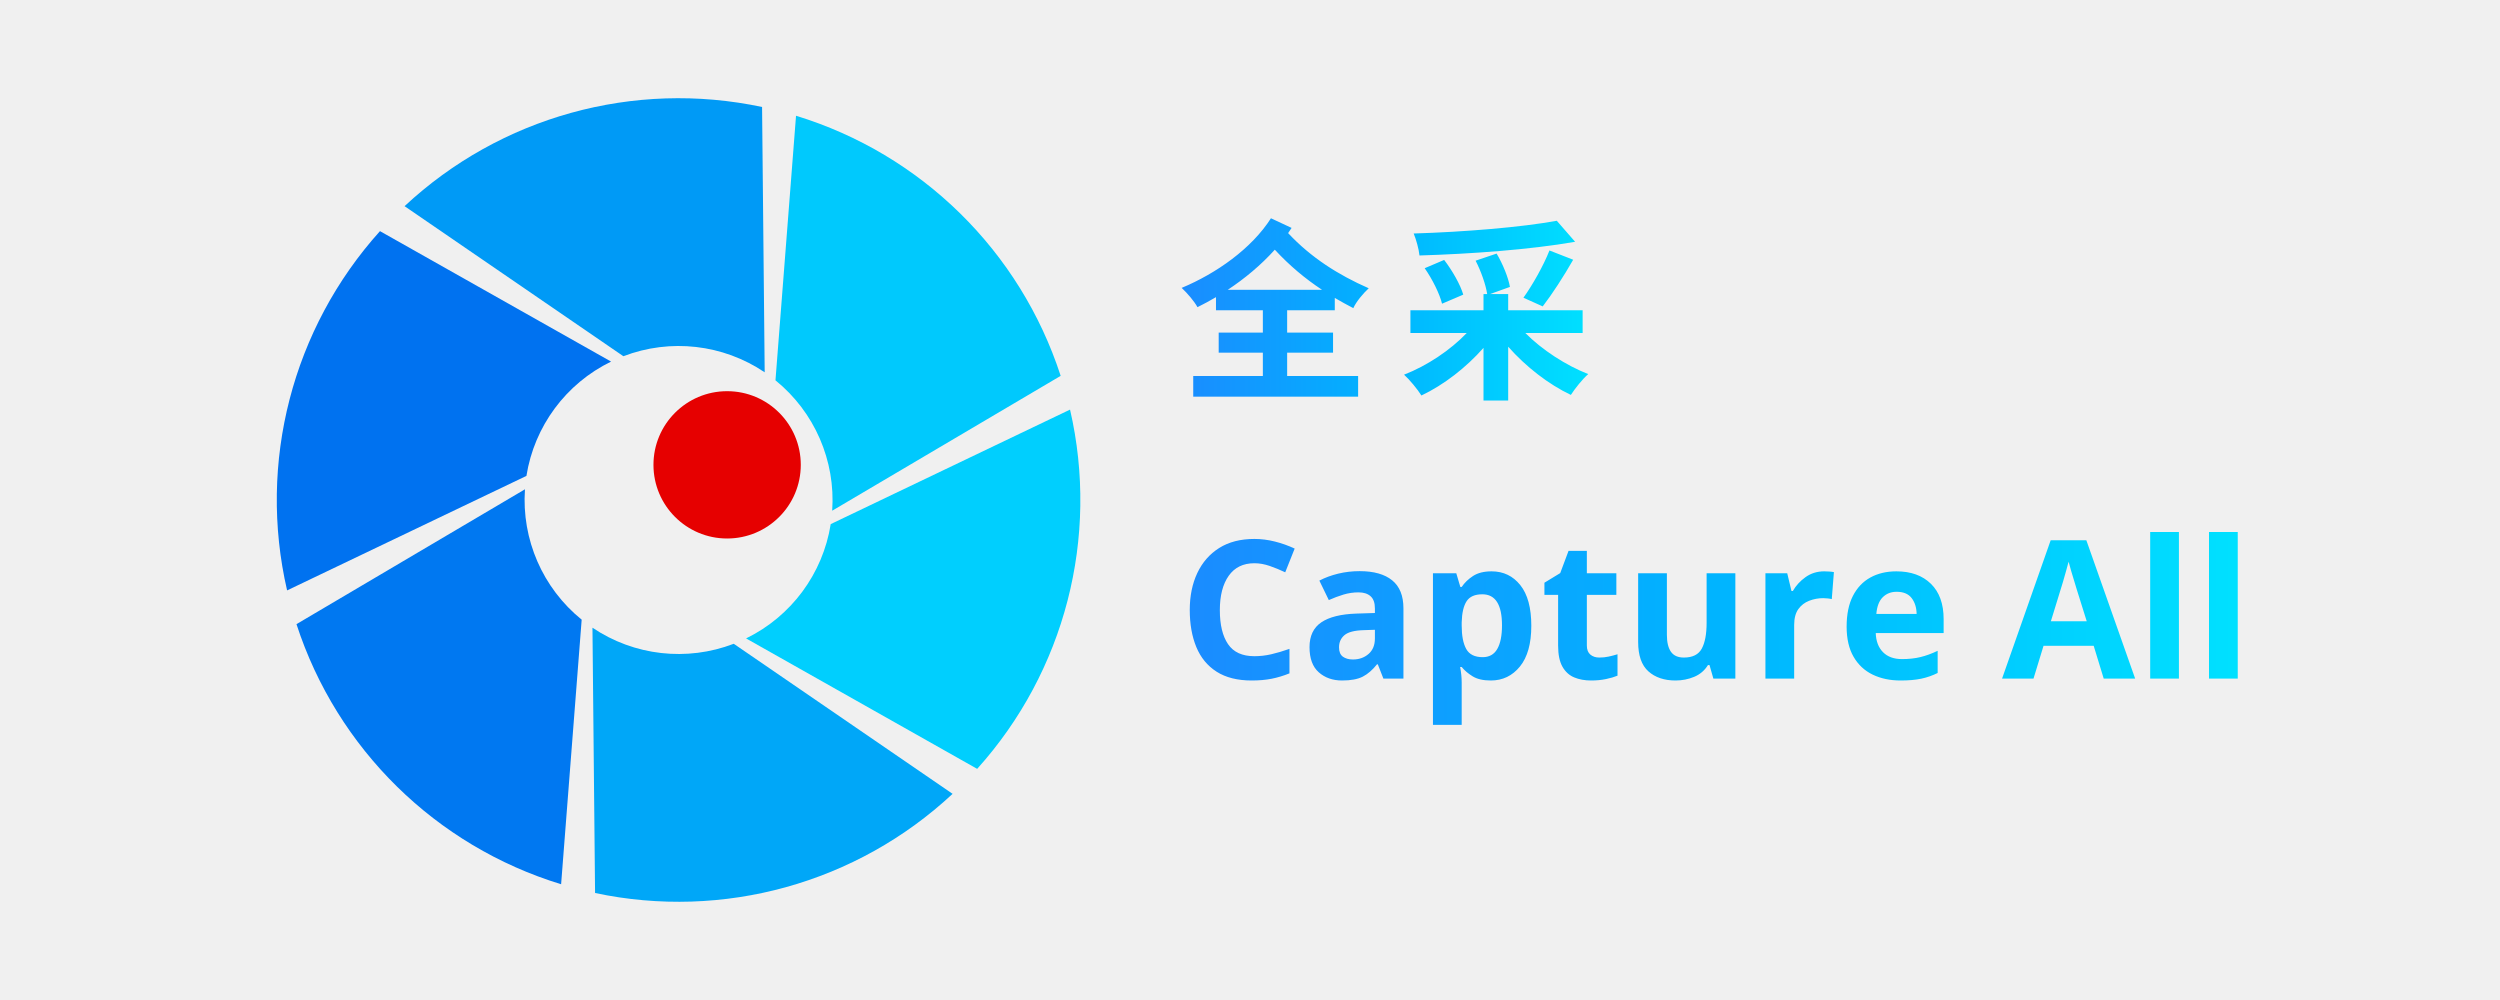
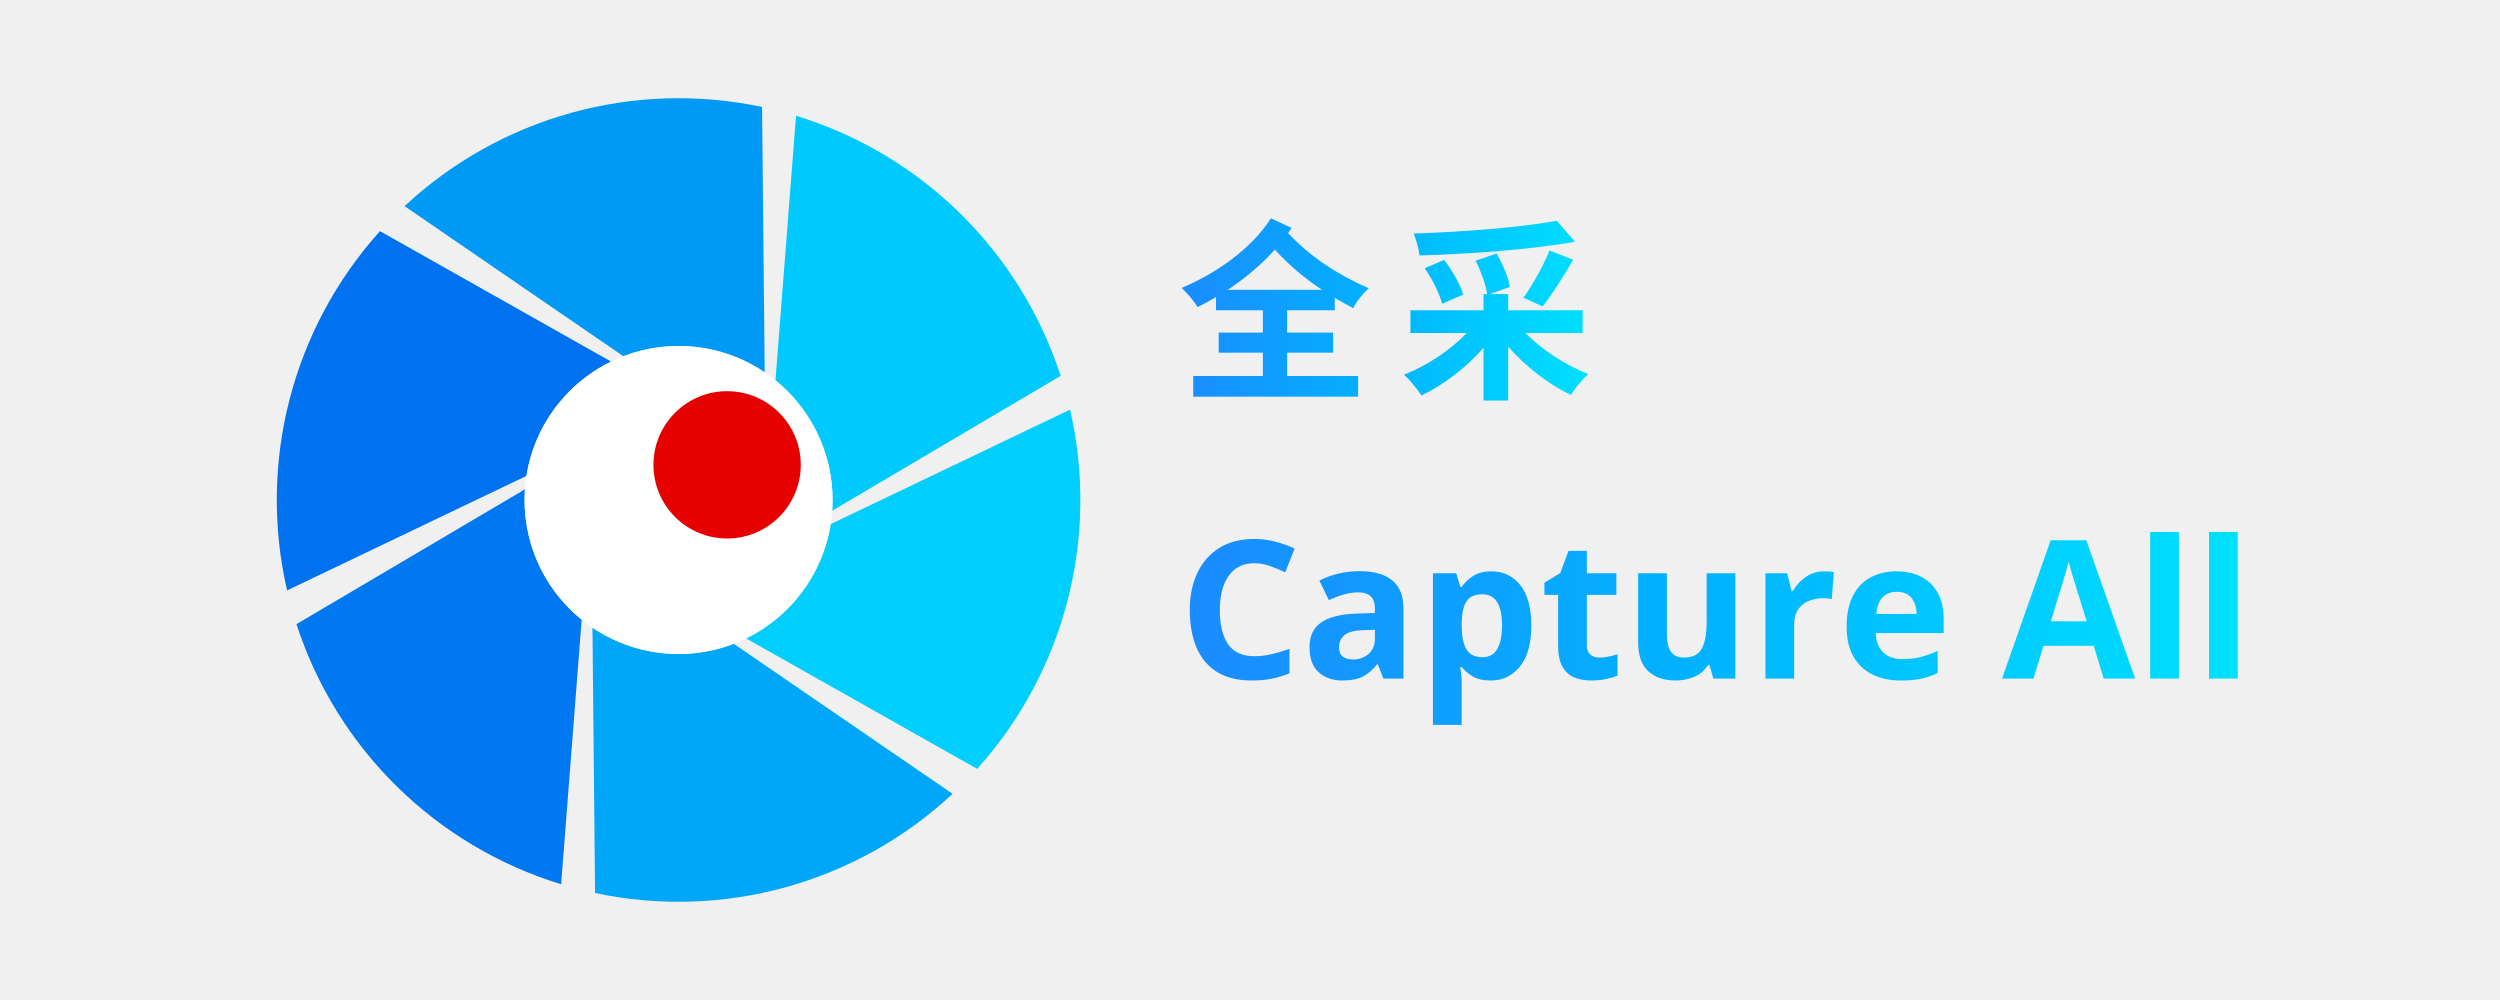
<svg xmlns="http://www.w3.org/2000/svg" width="1400" height="560" viewBox="0 0 1400 560" role="img" aria-label="Capture All 全采">
  <defs>
    <linearGradient id="text" x1="0" y1="0" x2="1" y2="0">
      <stop offset="0%" stop-color="#1a8cff" />
      <stop offset="50%" stop-color="#00b4ff" />
      <stop offset="100%" stop-color="#00e0ff" />
    </linearGradient>
  </defs>
  <g transform="translate(700,280)">
    <g transform="translate(-560,-240)">
      <g transform="scale(3.75)">
        <path fill="#00c9fd" d="M 121.06,45.46 A 60,60 0 0 0 81.54,6.62 L 78.47,46.13 A 23,23 0 0 1 86.94,65.60 Z" />
        <path fill="#009af6" d="M 76.47,5.31 A 60,60 0 0 0 23.08,20.12 L 55.76,42.53 A 23,23 0 0 1 76.86,44.93 Z" />
        <path fill="#0072f0" d="M 19.41,23.85 A 60,60 0 0 0 5.54,77.50 L 41.28,60.40 A 23,23 0 0 1 53.92,43.33 Z" />
        <path fill="#0078f1" d="M 6.94,82.54 A 60,60 0 0 0 46.46,121.38 L 49.53,81.87 A 23,23 0 0 1 41.06,62.40 Z" />
        <path fill="#00a7f8" d="M 51.53,122.69 A 60,60 0 0 0 104.92,107.88 L 72.24,85.47 A 23,23 0 0 1 51.14,83.07 Z" />
        <path fill="#00cffe" d="M 108.59,104.15 A 60,60 0 0 0 122.46,50.50 L 86.72,67.60 A 23,23 0 0 1 74.08,84.67 Z" />
+         <circle cx="64" cy="64" r="23" fill="#ffffff" />
        <circle cx="71.25" cy="58.75" r="11" fill="#e60000" />
      </g>
      <g transform="translate(520.0,175.0)" fill="url(#text)" aria-label="全采">
        <path d="M51.732 -92.772C40.932 -75.816 21.168 -61.884 1.728 -53.784C4.968 -50.76 8.748 -46.332 10.584 -42.984C14.04 -44.712 17.496 -46.548 20.952 -48.6V-41.256H47.196V-28.728H22.464V-17.496H47.196V-4.428H8.208V7.128H100.548V-4.428H60.804V-17.496H86.508V-28.728H60.804V-41.256H87.48V-48.168C90.828 -46.224 94.284 -44.28 97.848 -42.444C99.576 -46.224 103.356 -50.652 106.488 -53.568C89.316 -61.128 74.196 -70.74 61.344 -84.456L63.288 -87.372ZM27.54 -52.704C37.152 -59.076 46.224 -66.636 53.892 -75.168C62.208 -66.204 70.848 -58.968 80.352 -52.704Z M207.7 -74.736C204.352 -66.204 198.088 -55.188 193.12 -48.276L203.92 -43.416C209.104 -50.112 215.692 -60.264 220.984 -69.552ZM137.824 -64.8C142.144 -58.644 146.248 -50.328 147.544 -44.928L159.424 -50.004C157.804 -55.62 153.268 -63.504 148.732 -69.444ZM211.804 -91.368C191.716 -87.696 159.856 -85.104 131.668 -84.24C132.964 -81.108 134.584 -75.492 134.908 -71.928C163.42 -72.792 196.792 -75.168 222.064 -79.596ZM129.832 -41.256V-28.512H161.368C152.188 -18.9 139.12 -10.152 126.268 -5.184C129.4 -2.376 133.828 3.024 135.988 6.48C148.516 0.54 160.936 -9.072 170.764 -20.196V9.288H184.588V-20.844C194.524 -9.612 207.16 0.216 219.688 6.156C221.956 2.592 226.276 -2.808 229.408 -5.508C216.772 -10.476 203.488 -19.116 194.2 -28.512H226.276V-41.256H184.588V-50.328H174.436L185.56 -54.324C184.696 -59.508 181.564 -67.176 178.108 -73.008L166.336 -69.012C169.36 -63.18 172.06 -55.512 172.816 -50.328H170.764V-41.256Z" />
      </g>
      <g transform="translate(520.0,340.0)" fill="url(#text)" aria-label="Capture All">
        <path d="M42.444 -64.584Q33.048 -64.584 28.08 -57.564Q23.112 -50.544 23.112 -38.34Q23.112 -26.028 27.702 -19.278Q32.292 -12.528 42.444 -12.528Q47.196 -12.528 51.894 -13.608Q56.592 -14.688 62.1 -16.632V-2.916Q57.024 -0.864 52.056 0.108Q47.088 1.08 40.932 1.08Q29.052 1.08 21.33 -3.834Q13.608 -8.748 9.936 -17.658Q6.264 -26.568 6.264 -38.448Q6.264 -50.112 10.476 -59.076Q14.688 -68.04 22.734 -73.116Q30.78 -78.192 42.444 -78.192Q48.168 -78.192 53.946 -76.734Q59.724 -75.276 65.016 -72.792L59.724 -59.508Q55.404 -61.56 51.03 -63.072Q46.656 -64.584 42.444 -64.584Z M101.412 -60.156Q113.292 -60.156 119.61 -55.026Q125.928 -49.896 125.928 -39.312V0.0H114.696L111.564 -7.992H111.132Q107.352 -3.24 103.14 -1.08Q98.928 1.08 91.584 1.08Q83.7 1.08 78.516 -3.51Q73.332 -8.1 73.332 -17.604Q73.332 -27.0 79.92 -31.482Q86.508 -35.964 99.684 -36.396L109.944 -36.72V-39.312Q109.944 -43.956 107.514 -46.116Q105.084 -48.276 100.764 -48.276Q96.444 -48.276 92.34 -47.034Q88.236 -45.792 84.132 -43.956L78.84 -54.864Q83.592 -57.348 89.37 -58.752Q95.148 -60.156 101.412 -60.156ZM103.68 -27.108Q95.904 -26.892 92.88 -24.3Q89.856 -21.708 89.856 -17.496Q89.856 -13.824 92.016 -12.258Q94.176 -10.692 97.632 -10.692Q102.816 -10.692 106.38 -13.77Q109.944 -16.848 109.944 -22.464V-27.324Z M175.284 -60.048Q185.22 -60.048 191.376 -52.326Q197.532 -44.604 197.532 -29.592Q197.532 -14.58 191.16 -6.75Q184.788 1.08 174.852 1.08Q168.48 1.08 164.7 -1.242Q160.92 -3.564 158.544 -6.48H157.68Q158.544 -1.944 158.544 2.16V25.92H142.452V-58.968H155.52L157.788 -51.3H158.544Q160.92 -54.864 164.916 -57.456Q168.912 -60.048 175.284 -60.048ZM170.1 -47.196Q163.836 -47.196 161.298 -43.308Q158.76 -39.42 158.544 -31.428V-29.7Q158.544 -21.168 161.082 -16.578Q163.62 -11.988 170.316 -11.988Q175.824 -11.988 178.47 -16.578Q181.116 -21.168 181.116 -29.808Q181.116 -47.196 170.1 -47.196Z M235.656 -11.772Q238.356 -11.772 240.84 -12.312Q243.324 -12.852 245.808 -13.608V-1.62Q243.216 -0.54 239.382 0.27Q235.548 1.08 231.012 1.08Q225.72 1.08 221.562 -0.648Q217.404 -2.376 214.974 -6.642Q212.544 -10.908 212.544 -18.468V-46.872H204.876V-53.676L213.732 -59.076L218.376 -71.496H228.636V-58.968H245.16V-46.872H228.636V-18.468Q228.636 -15.12 230.58 -13.446Q232.524 -11.772 235.656 -11.772Z M311.796 -58.968V0.0H299.484L297.324 -7.56H296.46Q293.652 -3.024 288.738 -0.972Q283.824 1.08 278.316 1.08Q268.812 1.08 263.088 -4.05Q257.364 -9.18 257.364 -20.52V-58.968H273.456V-24.516Q273.456 -18.252 275.724 -15.012Q277.992 -11.772 282.96 -11.772Q290.304 -11.772 293.004 -16.794Q295.704 -21.816 295.704 -31.212V-58.968Z M361.584 -60.048Q362.772 -60.048 364.392 -59.94Q366.012 -59.832 366.984 -59.616L365.796 -44.496Q365.04 -44.712 363.582 -44.874Q362.124 -45.036 361.044 -45.036Q356.94 -45.036 353.16 -43.578Q349.38 -42.12 347.058 -38.88Q344.736 -35.64 344.736 -30.024V0.0H328.644V-58.968H340.848L343.224 -49.032H343.98Q346.572 -53.568 351.108 -56.808Q355.644 -60.048 361.584 -60.048Z M401.976 -60.048Q414.18 -60.048 421.308 -53.082Q428.436 -46.116 428.436 -33.264V-25.488H390.42Q390.636 -18.684 394.47 -14.796Q398.304 -10.908 405.108 -10.908Q410.832 -10.908 415.476 -12.042Q420.12 -13.176 425.088 -15.552V-3.132Q420.768 -0.972 415.962 0.054Q411.156 1.08 404.352 1.08Q395.496 1.08 388.692 -2.214Q381.888 -5.508 378.0 -12.204Q374.112 -18.9 374.112 -29.052Q374.112 -39.42 377.622 -46.278Q381.132 -53.136 387.396 -56.592Q393.66 -60.048 401.976 -60.048ZM402.084 -48.6Q397.44 -48.6 394.362 -45.576Q391.284 -42.552 390.744 -36.18H413.316Q413.208 -41.58 410.508 -45.09Q407.808 -48.6 402.084 -48.6Z M518.076 0.0 512.46 -18.36H484.38L478.764 0.0H461.16L488.376 -77.436H508.356L535.68 0.0ZM502.956 -50.004Q502.416 -51.84 501.552 -54.648Q500.688 -57.456 499.824 -60.372Q498.96 -63.288 498.42 -65.448Q497.88 -63.288 496.962 -60.102Q496.044 -56.916 495.234 -54.054Q494.424 -51.192 493.992 -50.004L488.484 -32.076H508.572Z M560.196 0.0H544.104V-82.08H560.196Z M593.136 0.0H577.044V-82.08H593.136Z" />
      </g>
    </g>
  </g>
</svg>
